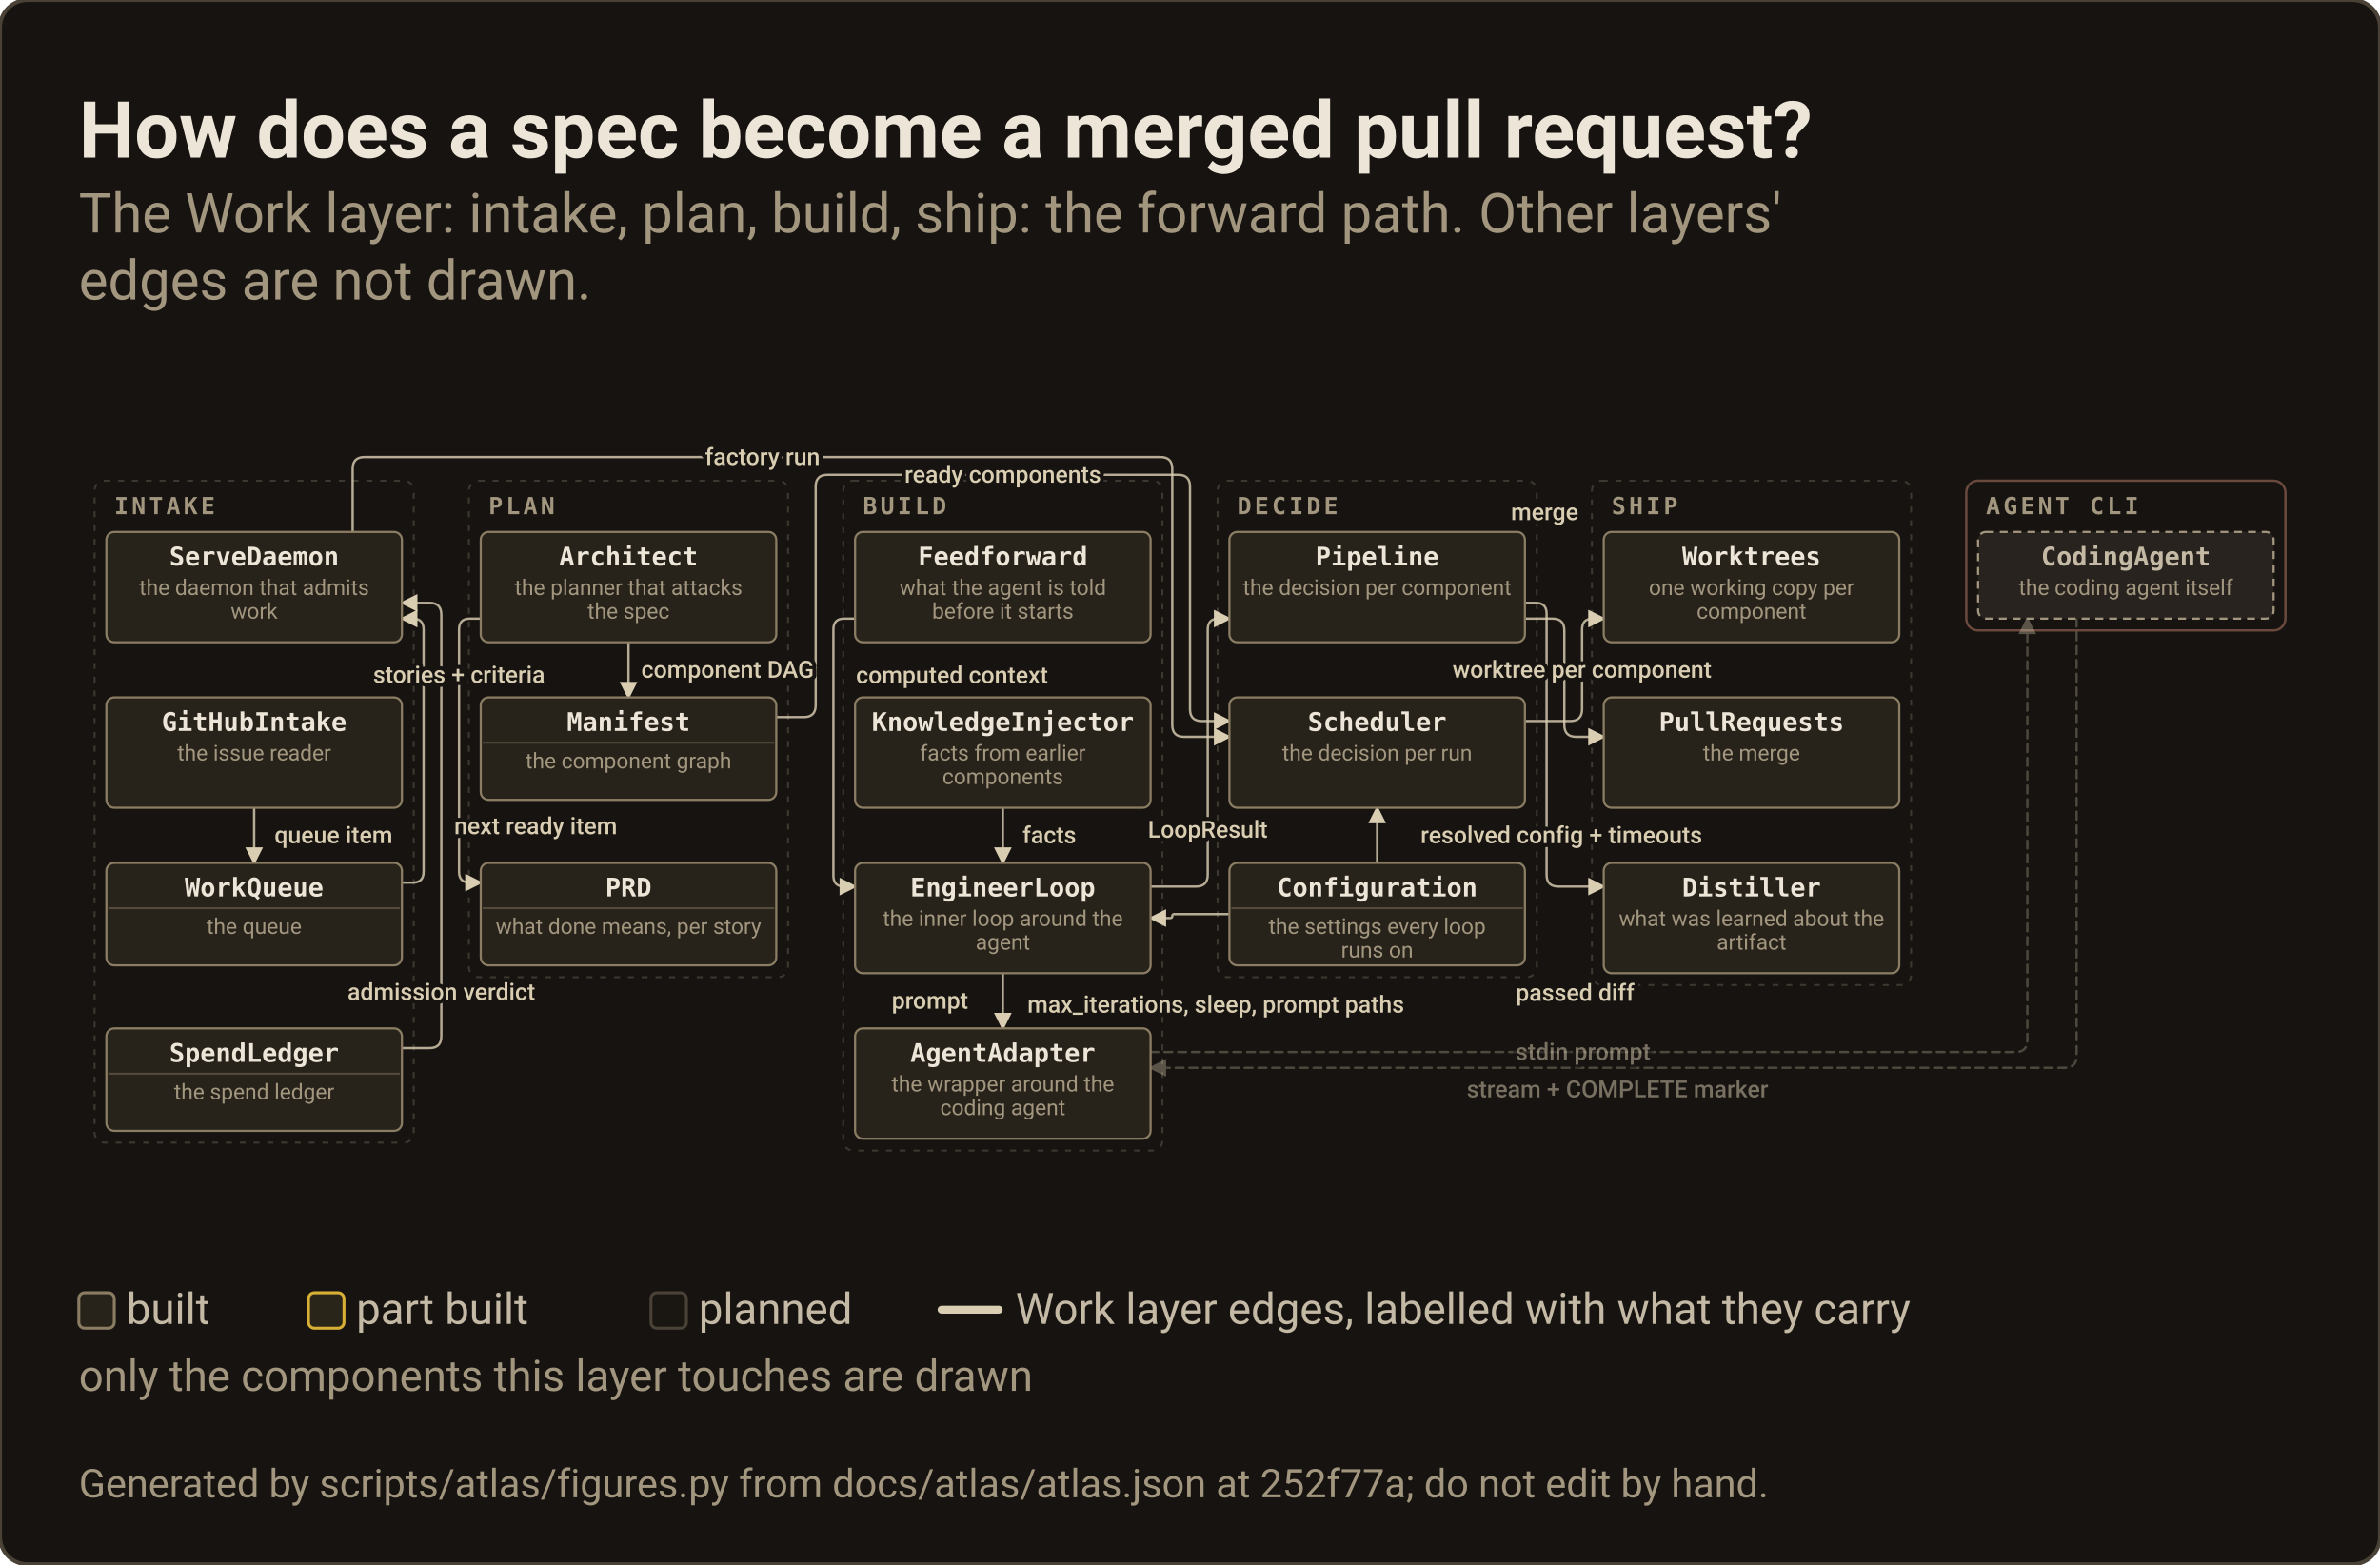
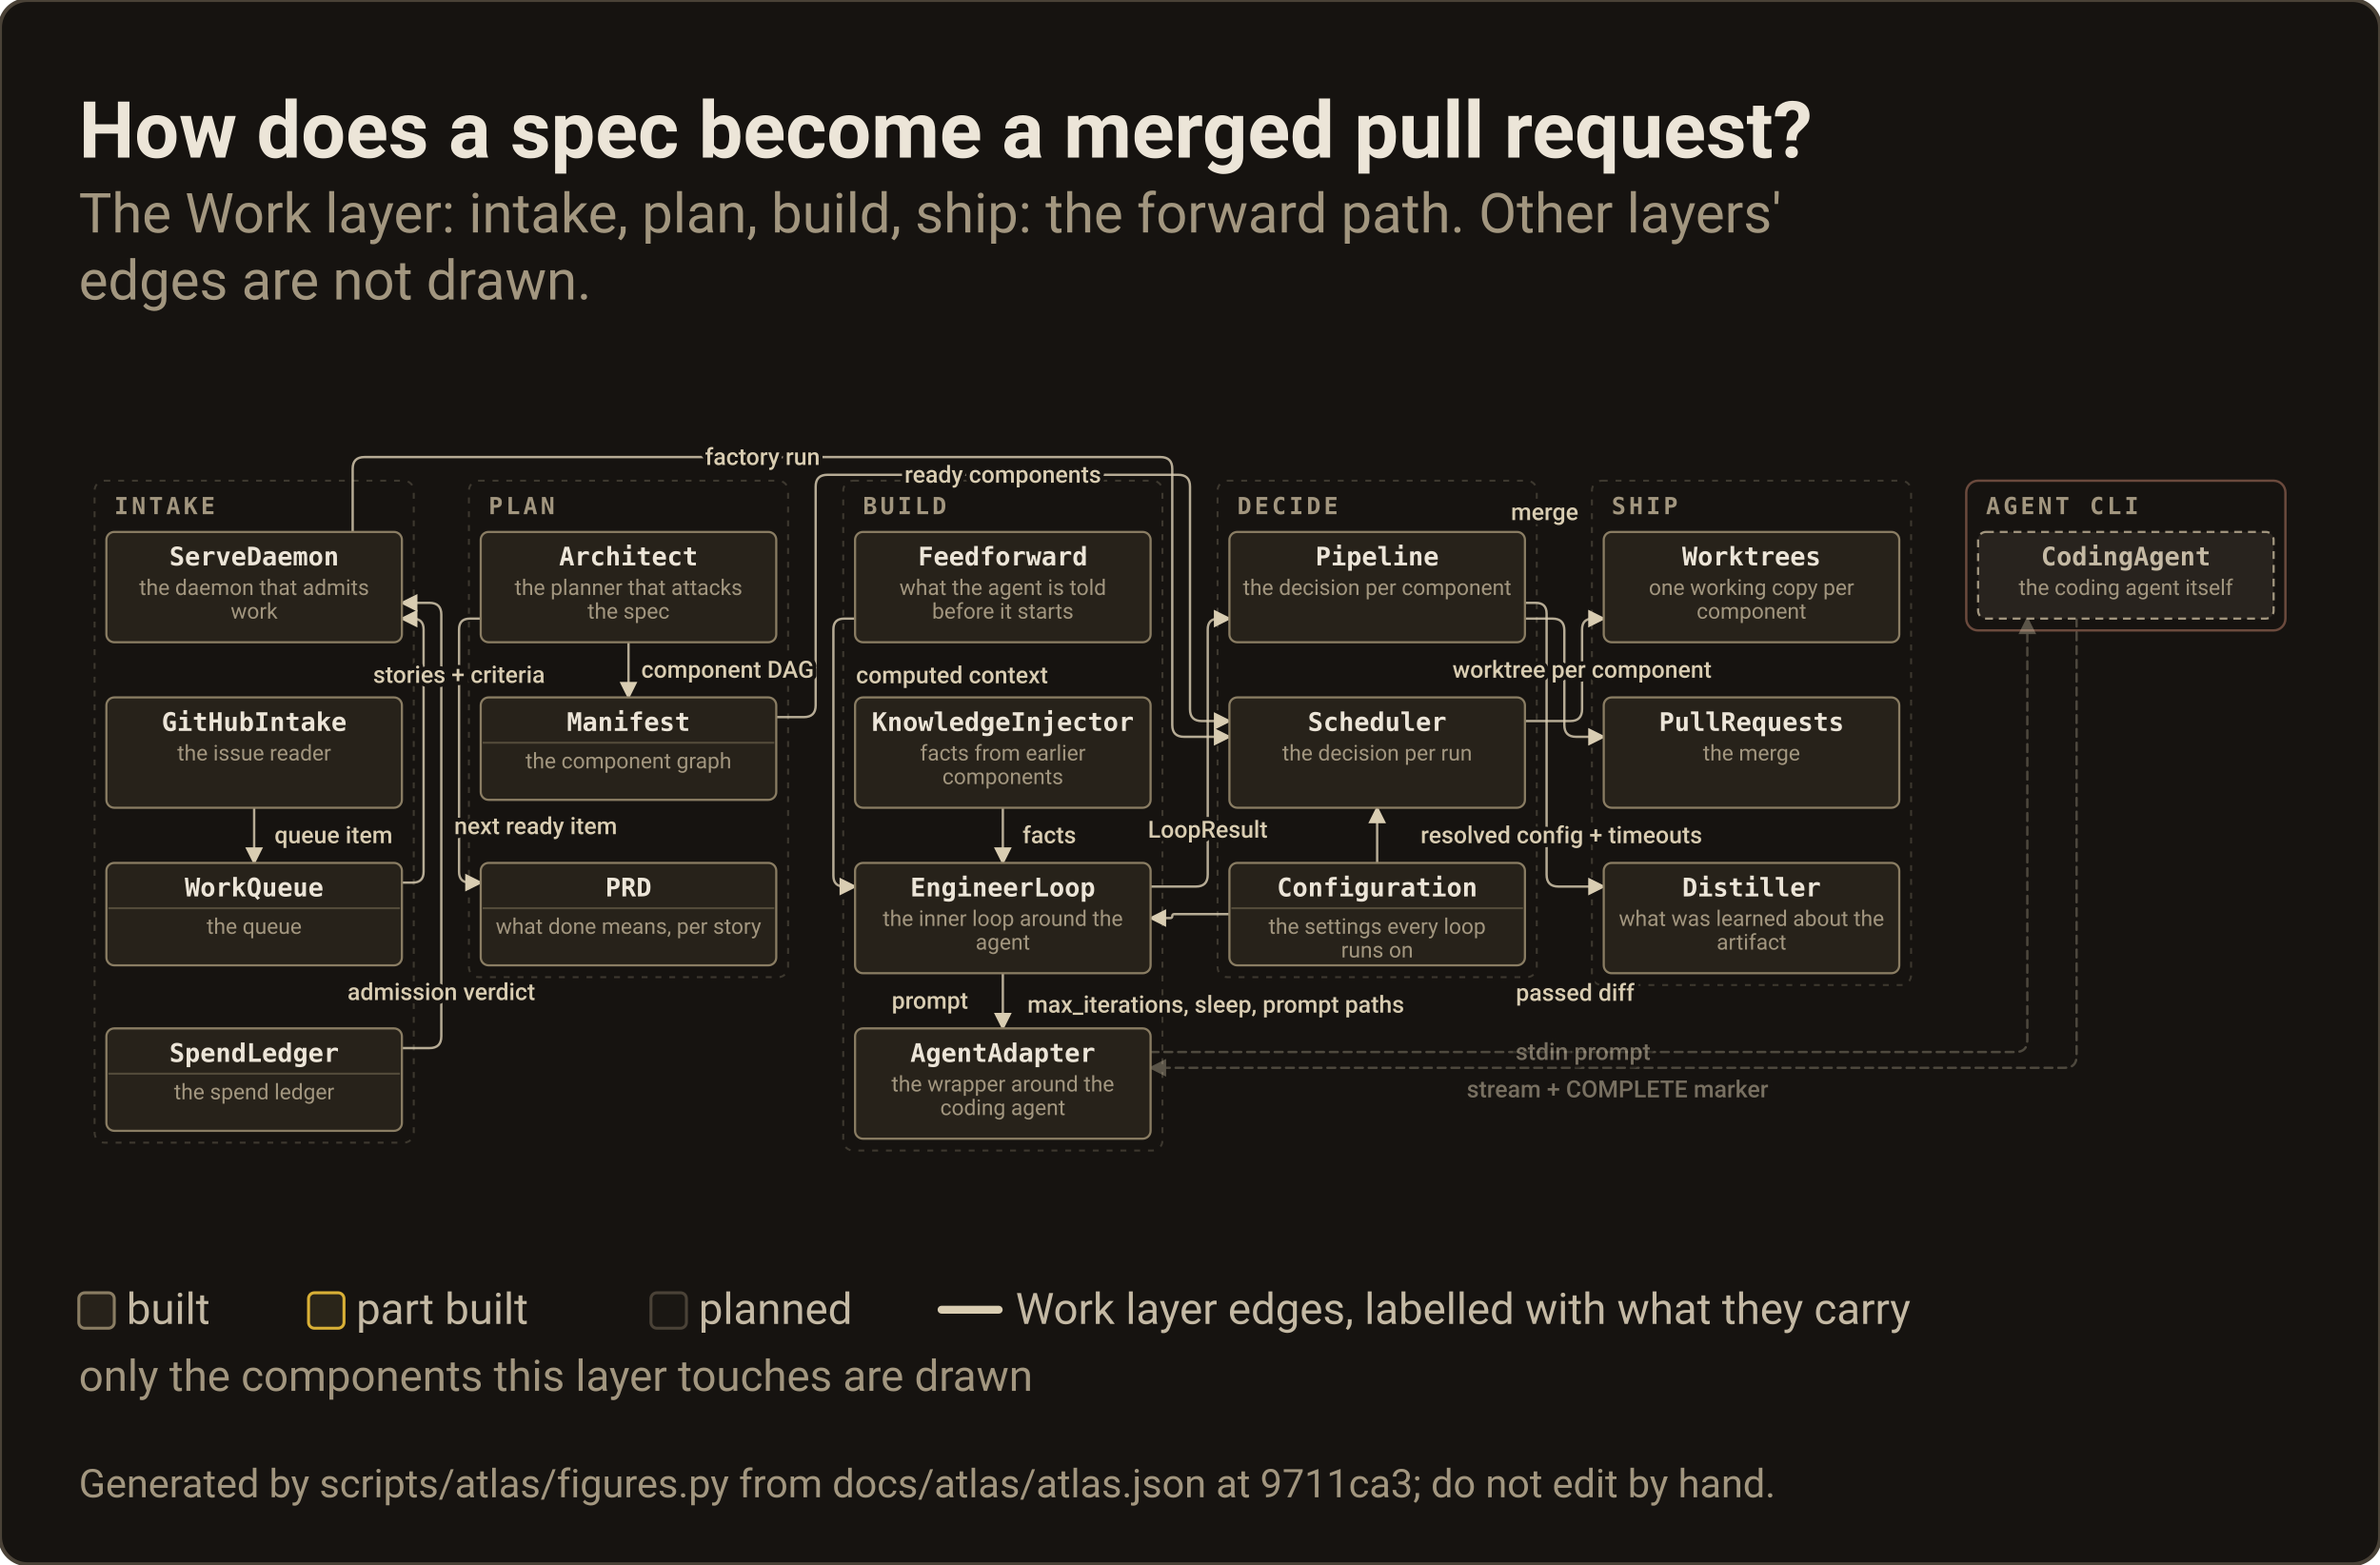
<svg xmlns="http://www.w3.org/2000/svg" width="1208" height="794" viewBox="0 0 1208 794" role="img" aria-label="Work layer of the kstrl system map">
  <rect x="0" y="0" width="1208" height="794" rx="14" fill="#161310" stroke="#4A4237" stroke-width="2" />
  <text x="40.0" y="80.0" class="c0">How does a spec become a merged pull request?</text>
  <text x="40.0" y="118.0" class="c1">The Work layer: intake, plan, build, ship: the forward path. Other layers'</text>
  <text x="40.0" y="152.0" class="c1">edges are not drawn.</text>
  <svg id="map" x="40.0" y="170.0" width="1128" height="464" viewBox="0 0 1128 464" overflow="visible">
    <defs>
      <marker id="map-m-work" viewBox="0 0 8 8" refX="7" refY="4" markerUnits="userSpaceOnUse" markerWidth="9" markerHeight="9" orient="auto-start-reverse">
        <path d="M0,0 L8,4 L0,8 z" fill="#D9CDB2" />
      </marker>
      <marker id="map-m-measure" viewBox="0 0 8 8" refX="7" refY="4" markerUnits="userSpaceOnUse" markerWidth="9" markerHeight="9" orient="auto-start-reverse">
        <path d="M0,0 L8,4 L0,8 z" fill="#82A7BA" />
      </marker>
      <marker id="map-m-feedback" viewBox="0 0 8 8" refX="7" refY="4" markerUnits="userSpaceOnUse" markerWidth="9" markerHeight="9" orient="auto-start-reverse">
        <path d="M0,0 L8,4 L0,8 z" fill="#E39A86" />
      </marker>
      <marker id="map-m-operator" viewBox="0 0 8 8" refX="7" refY="4" markerUnits="userSpaceOnUse" markerWidth="9" markerHeight="9" orient="auto-start-reverse">
        <path d="M0,0 L8,4 L0,8 z" fill="#DD9BBD" />
      </marker>
      <marker id="map-m-trust" viewBox="0 0 8 8" refX="7" refY="4" markerUnits="userSpaceOnUse" markerWidth="9" markerHeight="9" orient="auto-start-reverse">
        <path d="M0,0 L8,4 L0,8 z" fill="#B48EC9" />
      </marker>
      <marker id="map-m-learn" viewBox="0 0 8 8" refX="7" refY="4" markerUnits="userSpaceOnUse" markerWidth="9" markerHeight="9" orient="auto-start-reverse">
        <path d="M0,0 L8,4 L0,8 z" fill="#86C9A9" />
      </marker>
      <marker id="map-m-record" viewBox="0 0 8 8" refX="7" refY="4" markerUnits="userSpaceOnUse" markerWidth="9" markerHeight="9" orient="auto-start-reverse">
        <path d="M0,0 L8,4 L0,8 z" fill="#B7C27C" />
      </marker>
      <marker id="map-m-change" viewBox="0 0 8 8" refX="7" refY="4" markerUnits="userSpaceOnUse" markerWidth="9" markerHeight="9" orient="auto-start-reverse">
        <path d="M0,0 L8,4 L0,8 z" fill="#E26D5A" />
      </marker>
      <marker id="map-m-reach" viewBox="0 0 8 8" refX="7" refY="4" markerUnits="userSpaceOnUse" markerWidth="9" markerHeight="9" orient="auto-start-reverse">
        <path d="M0,0 L8,4 L0,8 z" fill="#E5A84F" />
      </marker>
    </defs>
    <style>#map .node.quiet{opacity:.42}#map .node.planned{opacity:.5}#map .node.planned.quiet{opacity:.3}#map .node.meas .node__box{stroke:#82A7BA;stroke-width:2.2}#map .node.acts .node__box{stroke:#E5A84F;stroke-width:2.4}#map .node__ring{display:none;fill:none;stroke:#82A7BA;stroke-width:1.6}#map .node.meas .node__ring{display:inline}#map .flow.planned{opacity:.35}#map .flowlbl.planned{opacity:.5}#map .flow.off,#map .flowlbl.off{display:none}#map .flow.hot{opacity:1;stroke-opacity:1;stroke-width:2.6}#map .flowlbl.hot{opacity:1}</style>
    <rect x="8.0" y="74.0" width="162.0" height="336.0" rx="5" fill="none" stroke="#A2967F" stroke-opacity=".28" stroke-width="1" stroke-dasharray="3 4" />
    <text x="18.0" y="91.0" class="t1">INTAKE</text>
    <rect x="198.0" y="74.0" width="162.0" height="252.0" rx="5" fill="none" stroke="#A2967F" stroke-opacity=".28" stroke-width="1" stroke-dasharray="3 4" />
    <text x="208.0" y="91.0" class="t1">PLAN</text>
    <rect x="388.0" y="74.0" width="162.0" height="340.0" rx="5" fill="none" stroke="#A2967F" stroke-opacity=".28" stroke-width="1" stroke-dasharray="3 4" />
    <text x="398.0" y="91.0" class="t1">BUILD</text>
    <rect x="578.0" y="74.0" width="162.0" height="252.0" rx="5" fill="none" stroke="#A2967F" stroke-opacity=".28" stroke-width="1" stroke-dasharray="3 4" />
    <text x="588.0" y="91.0" class="t1">DECIDE</text>
    <rect x="768.0" y="74.0" width="162.0" height="256.0" rx="5" fill="none" stroke="#A2967F" stroke-opacity=".28" stroke-width="1" stroke-dasharray="3 4" />
    <text x="778.0" y="91.0" class="t1">SHIP</text>
    <rect x="958.0" y="74.0" width="162.0" height="76.0" rx="6" fill="none" stroke="#6B4A3D" stroke-width="1.2" />
    <text x="968.0" y="91.0" class="t1">AGENT CLI</text>
    <g data-layer="flow">
      <path id="map-f1" class="flow intake" data-edge="1" data-from="GitHubIntake" data-to="WorkQueue" data-art="queue item" data-kind="intake" data-layer="work" d="M 89.0 240.0 L 89.0 268.0" fill="none" stroke="#D9CDB2" stroke-opacity="0.82" stroke-width="1.2" stroke-linecap="round" marker-end="url(#map-m-work)" />
      <path id="map-f2" class="flow intake" data-edge="2" data-from="WorkQueue" data-to="ServeDaemon" data-art="next ready item" data-kind="intake" data-layer="work" d="M 164.0 278.0 L 169.5 278.0 Q 175.0 278.0 175.0 272.5 L 175.0 149.5 Q 175.0 144.0 169.5 144.0 L 164.0 144.0" fill="none" stroke="#D9CDB2" stroke-opacity="0.82" stroke-width="1.2" stroke-linecap="round" marker-end="url(#map-m-work)" />
      <path id="map-f3" class="flow intake" data-edge="3" data-from="SpendLedger" data-to="ServeDaemon" data-art="admission verdict" data-kind="intake" data-layer="work" d="M 164.0 362.0 L 178.0 362.0 Q 184.0 362.0 184.0 356.0 L 184.0 142.0 Q 184.0 136.0 178.0 136.0 L 164.0 136.0" fill="none" stroke="#D9CDB2" stroke-opacity="0.82" stroke-width="1.2" stroke-linecap="round" marker-end="url(#map-m-work)" />
      <path id="map-f5" class="flow intake" data-edge="5" data-from="ServeDaemon" data-to="Scheduler" data-art="factory run" data-kind="intake" data-layer="work" d="M 139.0 100.0 L 139.0 68.0 Q 139.0 62.0 145.0 62.0 L 549.0 62.0 Q 555.0 62.0 555.0 68.0 L 555.0 198.0 Q 555.0 204.0 561.0 204.0 L 584.0 204.0" fill="none" stroke="#D9CDB2" stroke-opacity="0.82" stroke-width="1.2" stroke-linecap="round" marker-end="url(#map-m-work)" />
      <path id="map-f7" class="flow plan" data-edge="7" data-from="Architect" data-to="Manifest" data-art="component DAG" data-kind="plan" data-layer="work" d="M 279.0 156.0 L 279.0 184.0" fill="none" stroke="#D9CDB2" stroke-opacity="0.82" stroke-width="1.2" stroke-linecap="round" marker-end="url(#map-m-work)" />
      <path id="map-f8" class="flow plan" data-edge="8" data-from="Architect" data-to="PRD" data-art="stories + criteria" data-kind="plan" data-layer="work" d="M 204.0 144.0 L 198.5 144.0 Q 193.0 144.0 193.0 149.5 L 193.0 272.5 Q 193.0 278.0 198.5 278.0 L 204.0 278.0" fill="none" stroke="#D9CDB2" stroke-opacity="0.82" stroke-width="1.2" stroke-linecap="round" marker-end="url(#map-m-work)" />
      <path id="map-f9" class="flow decide" data-edge="9" data-from="Configuration" data-to="Scheduler" data-art="resolved config + timeouts" data-kind="decide" data-layer="work" d="M 659.0 268.0 L 659.0 240.0" fill="none" stroke="#D9CDB2" stroke-opacity="0.82" stroke-width="1.2" stroke-linecap="round" marker-end="url(#map-m-work)" />
      <path id="map-f10" class="flow decide" data-edge="10" data-from="Manifest" data-to="Scheduler" data-art="ready components" data-kind="decide" data-layer="work" d="M 354.0 194.0 L 368.0 194.0 Q 374.0 194.0 374.0 188.0 L 374.0 77.0 Q 374.0 71.0 380.0 71.0 L 558.0 71.0 Q 564.0 71.0 564.0 77.0 L 564.0 190.0 Q 564.0 196.0 570.0 196.0 L 584.0 196.0" fill="none" stroke="#D9CDB2" stroke-opacity="0.82" stroke-width="1.2" stroke-linecap="round" marker-end="url(#map-m-work)" />
      <path id="map-f11" class="flow ship" data-edge="11" data-from="Scheduler" data-to="Worktrees" data-art="worktree per component" data-kind="ship" data-layer="work" d="M 734.0 196.0 L 757.0 196.0 Q 763.0 196.0 763.0 190.0 L 763.0 149.5 Q 763.0 144.0 768.5 144.0 L 774.0 144.0" fill="none" stroke="#D9CDB2" stroke-opacity="0.82" stroke-width="1.2" stroke-linecap="round" marker-end="url(#map-m-work)" />
      <path id="map-f12" class="flow build" data-edge="12" data-from="Configuration" data-to="EngineerLoop" data-art="max_iterations, sleep, prompt paths" data-kind="build" data-layer="work" d="M 584.0 294.0 L 556.0 294.0 Q 555.0 294.0 555.0 295.0 L 555.0 295.0 Q 555.0 296.0 554.0 296.0 L 544.0 296.0" fill="none" stroke="#D9CDB2" stroke-opacity="0.82" stroke-width="1.2" stroke-linecap="round" marker-end="url(#map-m-work)" />
      <path id="map-f13" class="flow build" data-edge="13" data-from="Feedforward" data-to="EngineerLoop" data-art="computed context" data-kind="build" data-layer="work" d="M 394.0 144.0 L 388.5 144.0 Q 383.0 144.0 383.0 149.5 L 383.0 274.5 Q 383.0 280.0 388.5 280.0 L 394.0 280.0" fill="none" stroke="#D9CDB2" stroke-opacity="0.82" stroke-width="1.2" stroke-linecap="round" marker-end="url(#map-m-work)" />
      <path id="map-f14" class="flow build" data-edge="14" data-from="KnowledgeInjector" data-to="EngineerLoop" data-art="facts" data-kind="build" data-layer="work" d="M 469.0 240.0 L 469.0 268.0" fill="none" stroke="#D9CDB2" stroke-opacity="0.82" stroke-width="1.2" stroke-linecap="round" marker-end="url(#map-m-work)" />
      <path id="map-f16" class="flow build" data-edge="16" data-from="EngineerLoop" data-to="AgentAdapter" data-art="prompt" data-kind="build" data-layer="work" d="M 469.0 324.0 L 469.0 352.0" fill="none" stroke="#D9CDB2" stroke-opacity="0.82" stroke-width="1.2" stroke-linecap="round" marker-end="url(#map-m-work)" />
      <path id="map-f17" class="flow build planned" data-edge="17" data-from="AgentAdapter" data-to="CodingAgent" data-art="stdin prompt" data-kind="build" data-layer="work" d="M 544.0 364.0 L 983.0 364.0 Q 989.0 364.0 989.0 358.0 L 989.0 144.0" fill="none" stroke="#D9CDB2" stroke-opacity="0.82" stroke-width="1.2" stroke-dasharray="4 3" stroke-linecap="round" marker-end="url(#map-m-work)" />
      <path id="map-f18" class="flow build planned" data-edge="18" data-from="CodingAgent" data-to="AgentAdapter" data-art="stream + COMPLETE marker" data-kind="build" data-layer="work" d="M 1014.0 144.0 L 1014.0 366.0 Q 1014.0 372.0 1008.0 372.0 L 544.0 372.0" fill="none" stroke="#D9CDB2" stroke-opacity="0.82" stroke-width="1.2" stroke-dasharray="4 3" stroke-linecap="round" marker-end="url(#map-m-work)" />
      <path id="map-f23" class="flow decide" data-edge="23" data-from="EngineerLoop" data-to="Pipeline" data-art="LoopResult" data-kind="decide" data-layer="work" d="M 544.0 280.0 L 567.0 280.0 Q 573.0 280.0 573.0 274.0 L 573.0 149.5 Q 573.0 144.0 578.5 144.0 L 584.0 144.0" fill="none" stroke="#D9CDB2" stroke-opacity="0.82" stroke-width="1.2" stroke-linecap="round" marker-end="url(#map-m-work)" />
      <path id="map-f37" class="flow ship" data-edge="37" data-from="Pipeline" data-to="Distiller" data-art="passed diff" data-kind="ship" data-layer="work" d="M 734.0 136.0 L 739.5 136.0 Q 745.0 136.0 745.0 141.5 L 745.0 274.0 Q 745.0 280.0 751.0 280.0 L 774.0 280.0" fill="none" stroke="#D9CDB2" stroke-opacity="0.82" stroke-width="1.2" stroke-linecap="round" marker-end="url(#map-m-work)" />
      <path id="map-f39" class="flow ship" data-edge="39" data-from="Pipeline" data-to="PullRequests" data-art="merge" data-kind="ship" data-layer="work" d="M 734.0 144.0 L 748.0 144.0 Q 754.0 144.0 754.0 150.0 L 754.0 198.0 Q 754.0 204.0 760.0 204.0 L 774.0 204.0" fill="none" stroke="#D9CDB2" stroke-opacity="0.82" stroke-width="1.2" stroke-linecap="round" marker-end="url(#map-m-work)" />
    </g>
    <g class="node built" data-id="ServeDaemon" data-kind="component" data-state="built" data-region="intake" role="button" tabindex="0" aria-label="ServeDaemon, the daemon that admits work, built">
      <rect class="node__box" x="14.0" y="100.0" width="150.0" height="56.0" rx="4.0" fill="#27221A" stroke="#8A7D63" stroke-width="1.1" />
      <rect class="node__ring" x="17.0" y="103.0" width="144.0" height="50.0" rx="3.0" />
      <text x="89.0" y="117.0" class="t2">ServeDaemon</text>
      <g data-layer="job">
        <text x="89.0" y="132.0" class="t3">the daemon that admits</text>
        <text x="89.0" y="144.0" class="t3">work</text>
      </g>
    </g>
    <g class="node built" data-id="GitHubIntake" data-kind="component" data-state="built" data-region="intake" role="button" tabindex="0" aria-label="GitHubIntake, the issue reader, built">
      <rect class="node__box" x="14.0" y="184.0" width="150.0" height="56.0" rx="4.0" fill="#27221A" stroke="#8A7D63" stroke-width="1.1" />
      <rect class="node__ring" x="17.0" y="187.0" width="144.0" height="50.0" rx="3.0" />
      <text x="89.0" y="201.0" class="t2">GitHubIntake</text>
      <g data-layer="job">
        <text x="89.0" y="216.0" class="t3">the issue reader</text>
      </g>
    </g>
    <g class="node built" data-id="WorkQueue" data-kind="store" data-state="built" data-region="intake" role="button" tabindex="0" aria-label="WorkQueue, the queue, built">
      <rect class="node__box" x="14.0" y="268.0" width="150.0" height="52.0" rx="4.0" fill="#27221A" stroke="#8A7D63" stroke-width="1.1" />
      <rect class="node__ring" x="17.0" y="271.0" width="144.0" height="46.0" rx="3.0" />
      <text x="89.0" y="285.0" class="t2">WorkQueue</text>
      <line x1="15.0" y1="291.0" x2="163.0" y2="291.0" stroke="#8A7D63" stroke-opacity=".45" stroke-width="1" />
      <g data-layer="job">
        <text x="89.0" y="304.0" class="t3">the queue</text>
      </g>
    </g>
    <g class="node built" data-id="SpendLedger" data-kind="store" data-state="built" data-region="intake" role="button" tabindex="0" aria-label="SpendLedger, the spend ledger, built">
      <rect class="node__box" x="14.0" y="352.0" width="150.0" height="52.0" rx="4.0" fill="#27221A" stroke="#8A7D63" stroke-width="1.1" />
      <rect class="node__ring" x="17.0" y="355.0" width="144.0" height="46.0" rx="3.0" />
      <text x="89.0" y="369.0" class="t2">SpendLedger</text>
      <line x1="15.0" y1="375.0" x2="163.0" y2="375.0" stroke="#8A7D63" stroke-opacity=".45" stroke-width="1" />
      <g data-layer="job">
        <text x="89.0" y="388.0" class="t3">the spend ledger</text>
      </g>
    </g>
    <g class="node built" data-id="Architect" data-kind="component" data-state="built" data-region="plan" role="button" tabindex="0" aria-label="Architect, the planner that attacks the spec, built">
      <rect class="node__box" x="204.0" y="100.0" width="150.0" height="56.0" rx="4.0" fill="#27221A" stroke="#8A7D63" stroke-width="1.1" />
      <rect class="node__ring" x="207.0" y="103.0" width="144.0" height="50.0" rx="3.0" />
      <text x="279.0" y="117.0" class="t2">Architect</text>
      <g data-layer="job">
        <text x="279.0" y="132.0" class="t3">the planner that attacks</text>
        <text x="279.0" y="144.0" class="t3">the spec</text>
      </g>
    </g>
    <g class="node built" data-id="Manifest" data-kind="store" data-state="built" data-region="plan" role="button" tabindex="0" aria-label="Manifest, the component graph, built">
      <rect class="node__box" x="204.0" y="184.0" width="150.0" height="52.0" rx="4.0" fill="#27221A" stroke="#8A7D63" stroke-width="1.1" />
      <rect class="node__ring" x="207.0" y="187.0" width="144.0" height="46.0" rx="3.0" />
      <text x="279.0" y="201.0" class="t2">Manifest</text>
      <line x1="205.0" y1="207.0" x2="353.0" y2="207.0" stroke="#8A7D63" stroke-opacity=".45" stroke-width="1" />
      <g data-layer="job">
        <text x="279.0" y="220.0" class="t3">the component graph</text>
      </g>
    </g>
    <g class="node built" data-id="PRD" data-kind="store" data-state="built" data-region="plan" role="button" tabindex="0" aria-label="PRD, what done means, per story, built">
      <rect class="node__box" x="204.0" y="268.0" width="150.0" height="52.0" rx="4.0" fill="#27221A" stroke="#8A7D63" stroke-width="1.1" />
      <rect class="node__ring" x="207.0" y="271.0" width="144.0" height="46.0" rx="3.0" />
      <text x="279.0" y="285.0" class="t2">PRD</text>
      <line x1="205.0" y1="291.0" x2="353.0" y2="291.0" stroke="#8A7D63" stroke-opacity=".45" stroke-width="1" />
      <g data-layer="job">
        <text x="279.0" y="304.0" class="t3">what done means, per story</text>
      </g>
    </g>
    <g class="node built" data-id="Feedforward" data-kind="component" data-state="built" data-region="build" role="button" tabindex="0" aria-label="Feedforward, what the agent is told before it starts, built">
      <rect class="node__box" x="394.0" y="100.0" width="150.0" height="56.0" rx="4.0" fill="#27221A" stroke="#8A7D63" stroke-width="1.1" />
      <rect class="node__ring" x="397.0" y="103.0" width="144.0" height="50.0" rx="3.0" />
      <text x="469.0" y="117.0" class="t2">Feedforward</text>
      <g data-layer="job">
        <text x="469.0" y="132.0" class="t3">what the agent is told</text>
        <text x="469.0" y="144.0" class="t3">before it starts</text>
      </g>
    </g>
    <g class="node built" data-id="KnowledgeInjector" data-kind="component" data-state="built" data-region="build" role="button" tabindex="0" aria-label="KnowledgeInjector, facts from earlier components, built">
      <rect class="node__box" x="394.0" y="184.0" width="150.0" height="56.0" rx="4.0" fill="#27221A" stroke="#8A7D63" stroke-width="1.1" />
      <rect class="node__ring" x="397.0" y="187.0" width="144.0" height="50.0" rx="3.0" />
      <text x="469.0" y="201.0" class="t2">KnowledgeInjector</text>
      <g data-layer="job">
        <text x="469.0" y="216.0" class="t3">facts from earlier</text>
        <text x="469.0" y="228.0" class="t3">components</text>
      </g>
    </g>
    <g class="node built" data-id="EngineerLoop" data-kind="component" data-state="built" data-region="build" role="button" tabindex="0" aria-label="EngineerLoop, the inner loop around the agent, built">
      <rect class="node__box" x="394.0" y="268.0" width="150.0" height="56.0" rx="4.0" fill="#27221A" stroke="#8A7D63" stroke-width="1.1" />
      <rect class="node__ring" x="397.0" y="271.0" width="144.0" height="50.0" rx="3.0" />
      <text x="469.0" y="285.0" class="t2">EngineerLoop</text>
      <g data-layer="job">
        <text x="469.0" y="300.0" class="t3">the inner loop around the</text>
        <text x="469.0" y="312.0" class="t3">agent</text>
      </g>
    </g>
    <g class="node built" data-id="AgentAdapter" data-kind="component" data-state="built" data-region="build" role="button" tabindex="0" aria-label="AgentAdapter, the wrapper around the coding agent, built">
      <rect class="node__box" x="394.0" y="352.0" width="150.0" height="56.0" rx="4.0" fill="#27221A" stroke="#8A7D63" stroke-width="1.1" />
      <rect class="node__ring" x="397.0" y="355.0" width="144.0" height="50.0" rx="3.0" />
      <text x="469.0" y="369.0" class="t2">AgentAdapter</text>
      <g data-layer="job">
        <text x="469.0" y="384.0" class="t3">the wrapper around the</text>
        <text x="469.0" y="396.0" class="t3">coding agent</text>
      </g>
    </g>
    <g class="node built" data-id="Pipeline" data-kind="component" data-state="built" data-region="decide" role="button" tabindex="0" aria-label="Pipeline, the decision per component, built">
      <rect class="node__box" x="584.0" y="100.0" width="150.0" height="56.0" rx="4.0" fill="#27221A" stroke="#8A7D63" stroke-width="1.1" />
      <rect class="node__ring" x="587.0" y="103.0" width="144.0" height="50.0" rx="3.0" />
      <text x="659.0" y="117.0" class="t2">Pipeline</text>
      <g data-layer="job">
        <text x="659.0" y="132.0" class="t3">the decision per component</text>
      </g>
    </g>
    <g class="node built" data-id="Scheduler" data-kind="component" data-state="built" data-region="decide" role="button" tabindex="0" aria-label="Scheduler, the decision per run, built">
      <rect class="node__box" x="584.0" y="184.0" width="150.0" height="56.0" rx="4.0" fill="#27221A" stroke="#8A7D63" stroke-width="1.1" />
      <rect class="node__ring" x="587.0" y="187.0" width="144.0" height="50.0" rx="3.0" />
      <text x="659.0" y="201.0" class="t2">Scheduler</text>
      <g data-layer="job">
        <text x="659.0" y="216.0" class="t3">the decision per run</text>
      </g>
    </g>
    <g class="node built" data-id="Configuration" data-kind="store" data-state="built" data-region="decide" role="button" tabindex="0" aria-label="Configuration, the settings every loop runs on, built">
      <rect class="node__box" x="584.0" y="268.0" width="150.0" height="52.0" rx="4.0" fill="#27221A" stroke="#8A7D63" stroke-width="1.1" />
      <rect class="node__ring" x="587.0" y="271.0" width="144.0" height="46.0" rx="3.0" />
      <text x="659.0" y="285.0" class="t2">Configuration</text>
      <line x1="585.0" y1="291.0" x2="733.0" y2="291.0" stroke="#8A7D63" stroke-opacity=".45" stroke-width="1" />
      <g data-layer="job">
        <text x="659.0" y="304.0" class="t3">the settings every loop</text>
        <text x="659.0" y="316.0" class="t3">runs on</text>
      </g>
    </g>
    <g class="node built" data-id="Worktrees" data-kind="component" data-state="built" data-region="ship" role="button" tabindex="0" aria-label="Worktrees, one working copy per component, built">
      <rect class="node__box" x="774.0" y="100.0" width="150.0" height="56.0" rx="4.0" fill="#27221A" stroke="#8A7D63" stroke-width="1.1" />
      <rect class="node__ring" x="777.0" y="103.0" width="144.0" height="50.0" rx="3.0" />
      <text x="849.0" y="117.0" class="t2">Worktrees</text>
      <g data-layer="job">
        <text x="849.0" y="132.0" class="t3">one working copy per</text>
        <text x="849.0" y="144.0" class="t3">component</text>
      </g>
    </g>
    <g class="node built" data-id="PullRequests" data-kind="component" data-state="built" data-region="ship" role="button" tabindex="0" aria-label="PullRequests, the merge, built">
      <rect class="node__box" x="774.0" y="184.0" width="150.0" height="56.0" rx="4.0" fill="#27221A" stroke="#8A7D63" stroke-width="1.1" />
      <rect class="node__ring" x="777.0" y="187.0" width="144.0" height="50.0" rx="3.0" />
      <text x="849.0" y="201.0" class="t2">PullRequests</text>
      <g data-layer="job">
        <text x="849.0" y="216.0" class="t3">the merge</text>
      </g>
    </g>
    <g class="node built" data-id="Distiller" data-kind="component" data-state="built" data-region="ship" role="button" tabindex="0" aria-label="Distiller, what was learned about the artifact, built">
      <rect class="node__box" x="774.0" y="268.0" width="150.0" height="56.0" rx="4.0" fill="#27221A" stroke="#8A7D63" stroke-width="1.1" />
      <rect class="node__ring" x="777.0" y="271.0" width="144.0" height="50.0" rx="3.0" />
      <text x="849.0" y="285.0" class="t2">Distiller</text>
      <g data-layer="job">
        <text x="849.0" y="300.0" class="t3">what was learned about the</text>
        <text x="849.0" y="312.0" class="t3">artifact</text>
      </g>
    </g>
    <g class="node actor" data-id="CodingAgent" data-kind="actor" data-state="planned" data-region="agent_cli" role="button" tabindex="0" aria-label="CodingAgent, the coding agent itself, outside">
      <rect class="node__box" x="964.0" y="100.0" width="150.0" height="44.0" rx="4.0" fill="#28231E" stroke="#A2967F" stroke-width="1.1" stroke-dasharray="4 3" />
      <rect class="node__ring" x="967.0" y="103.0" width="144.0" height="38.0" rx="3.0" />
      <text x="1039.0" y="117.0" class="t4">CodingAgent</text>
      <g data-layer="job">
        <text x="1039.0" y="132.0" class="t3">the coding agent itself</text>
      </g>
    </g>
    <g data-layer="flow">
      <g class="flowlbl intake" data-edge="1" data-from="GitHubIntake" data-to="WorkQueue" data-layer="work">
        <text x="129.3" y="258.0" class="t0">queue item</text>
      </g>
      <g class="flowlbl intake" data-edge="2" data-from="WorkQueue" data-to="ServeDaemon" data-layer="work">
        <text x="231.9" y="253.4" class="t0">next ready item</text>
      </g>
      <g class="flowlbl intake" data-edge="3" data-from="SpendLedger" data-to="ServeDaemon" data-layer="work">
        <text x="184.0" y="337.6" class="t0">admission verdict</text>
      </g>
      <g class="flowlbl intake" data-edge="5" data-from="ServeDaemon" data-to="Scheduler" data-layer="work">
        <text x="347.0" y="66.0" class="t0">factory run</text>
      </g>
      <g class="flowlbl plan" data-edge="7" data-from="Architect" data-to="Manifest" data-layer="work">
        <text x="329.3" y="174.0" class="t0">component DAG</text>
      </g>
      <g class="flowlbl plan" data-edge="8" data-from="Architect" data-to="PRD" data-layer="work">
        <text x="193.0" y="176.6" class="t0">stories + criteria</text>
      </g>
      <g class="flowlbl decide" data-edge="9" data-from="Configuration" data-to="Scheduler" data-layer="work">
        <text x="752.5" y="258.0" class="t0">resolved config + timeouts</text>
      </g>
      <g class="flowlbl decide" data-edge="10" data-from="Manifest" data-to="Scheduler" data-layer="work">
        <text x="469.0" y="75.0" class="t0">ready components</text>
      </g>
      <g class="flowlbl ship" data-edge="11" data-from="Scheduler" data-to="Worktrees" data-layer="work">
        <text x="763.0" y="174.0" class="t0">worktree per component</text>
      </g>
      <g class="flowlbl build" data-edge="12" data-from="Configuration" data-to="EngineerLoop" data-layer="work">
        <text x="577.1" y="344.0" class="t0">max_iterations, sleep, prompt paths</text>
      </g>
      <g class="flowlbl build" data-edge="13" data-from="Feedforward" data-to="EngineerLoop" data-layer="work">
        <text x="443.2" y="176.8" class="t0">computed context</text>
      </g>
      <g class="flowlbl build" data-edge="14" data-from="KnowledgeInjector" data-to="EngineerLoop" data-layer="work">
        <text x="492.6" y="258.0" class="t0">facts</text>
      </g>
      <g class="flowlbl build" data-edge="16" data-from="EngineerLoop" data-to="AgentAdapter" data-layer="work">
        <text x="432.0" y="342.0" class="t0">prompt</text>
      </g>
      <g class="flowlbl build planned" data-edge="17" data-from="AgentAdapter" data-to="CodingAgent" data-layer="work">
        <text x="763.5" y="368.0" class="t0">stdin prompt</text>
      </g>
      <g class="flowlbl build planned" data-edge="18" data-from="CodingAgent" data-to="AgentAdapter" data-layer="work">
        <text x="781.0" y="387.0" class="t0">stream + COMPLETE marker</text>
      </g>
      <g class="flowlbl decide" data-edge="23" data-from="EngineerLoop" data-to="Pipeline" data-layer="work">
        <text x="573.0" y="255.2" class="t0">LoopResult</text>
      </g>
      <g class="flowlbl ship" data-edge="37" data-from="Pipeline" data-to="Distiller" data-layer="work">
        <text x="759.5" y="338.0" class="t0">passed diff</text>
      </g>
      <g class="flowlbl ship" data-edge="39" data-from="Pipeline" data-to="PullRequests" data-layer="work">
        <text x="744.0" y="94.0" class="t0">merge</text>
      </g>
    </g>
    <style>#map .t0{font-family:ui-sans-serif,system-ui,-apple-system,"SF Pro Text","Segoe UI",Roboto,"Helvetica Neue",Arial,sans-serif;font-size:12.0px;font-weight:500;fill:#D9CDB2;text-anchor:middle;paint-order:stroke;stroke:#161310;stroke-width:4;stroke-linejoin:round}#map .t1{font-family:ui-monospace,"SF Mono",SFMono-Regular,"JetBrains Mono",Menlo,Consolas,monospace;font-size:12.0px;font-weight:600;fill:#A2967F;text-anchor:start;letter-spacing:.13em}#map .t2{font-family:ui-monospace,"SF Mono",SFMono-Regular,"JetBrains Mono",Menlo,Consolas,monospace;font-size:13.0px;font-weight:600;fill:#ECE5D8;text-anchor:middle}#map .t3{font-family:ui-sans-serif,system-ui,-apple-system,"SF Pro Text","Segoe UI",Roboto,"Helvetica Neue",Arial,sans-serif;font-size:11.0px;font-weight:400;fill:#A2967F;text-anchor:middle}#map .t4{font-family:ui-monospace,"SF Mono",SFMono-Regular,"JetBrains Mono",Menlo,Consolas,monospace;font-size:13.0px;font-weight:600;fill:#C4B9A4;text-anchor:middle}</style>
  </svg>
  <rect x="40.0" y="656.2" width="18" height="18" rx="3" fill="#27221A" stroke="#8A7D63" stroke-width="1.5" />
  <text x="64.2" y="672.0" class="c2">built</text>
  <rect x="156.6" y="656.2" width="18" height="18" rx="3" fill="#2A2519" stroke="#D9B036" stroke-width="1.5" />
  <text x="180.8" y="672.0" class="c2">part built</text>
  <rect x="330.4" y="656.2" width="18" height="18" rx="3" fill="#1A1713" stroke="#4A4237" stroke-width="1.5" />
  <text x="354.6" y="672.0" class="c2">planned</text>
  <rect x="475.9" y="662.8" width="33" height="4" rx="2" fill="#D9CDB2" />
  <text x="515.5" y="672.0" class="c2">Work layer edges, labelled with what they carry</text>
  <text x="40.0" y="706.0" class="c3">only the components this layer touches are drawn</text>
-   <text x="40.0" y="760.0" class="c4">Generated by scripts/atlas/figures.py from docs/atlas/atlas.json at 252f77a; do not edit by hand.</text>
+   <text x="40.0" y="760.0" class="c4">Generated by scripts/atlas/figures.py from docs/atlas/atlas.json at 9711ca3; do not edit by hand.</text>
  <style>.c0{font-family:ui-sans-serif,system-ui,-apple-system,"SF Pro Text","Segoe UI",Roboto,"Helvetica Neue",Arial,sans-serif;font-size:40.0px;font-weight:600;fill:#ECE5D8;text-anchor:start}.c1{font-family:ui-sans-serif,system-ui,-apple-system,"SF Pro Text","Segoe UI",Roboto,"Helvetica Neue",Arial,sans-serif;font-size:28.0px;font-weight:400;fill:#A2967F;text-anchor:start}.c2{font-family:ui-sans-serif,system-ui,-apple-system,"SF Pro Text","Segoe UI",Roboto,"Helvetica Neue",Arial,sans-serif;font-size:22.0px;font-weight:400;fill:#C4B9A4;text-anchor:start}.c3{font-family:ui-sans-serif,system-ui,-apple-system,"SF Pro Text","Segoe UI",Roboto,"Helvetica Neue",Arial,sans-serif;font-size:22.0px;font-weight:400;fill:#A2967F;text-anchor:start}.c4{font-family:ui-sans-serif,system-ui,-apple-system,"SF Pro Text","Segoe UI",Roboto,"Helvetica Neue",Arial,sans-serif;font-size:20.0px;font-weight:400;fill:#A2967F;text-anchor:start}</style>
</svg>
